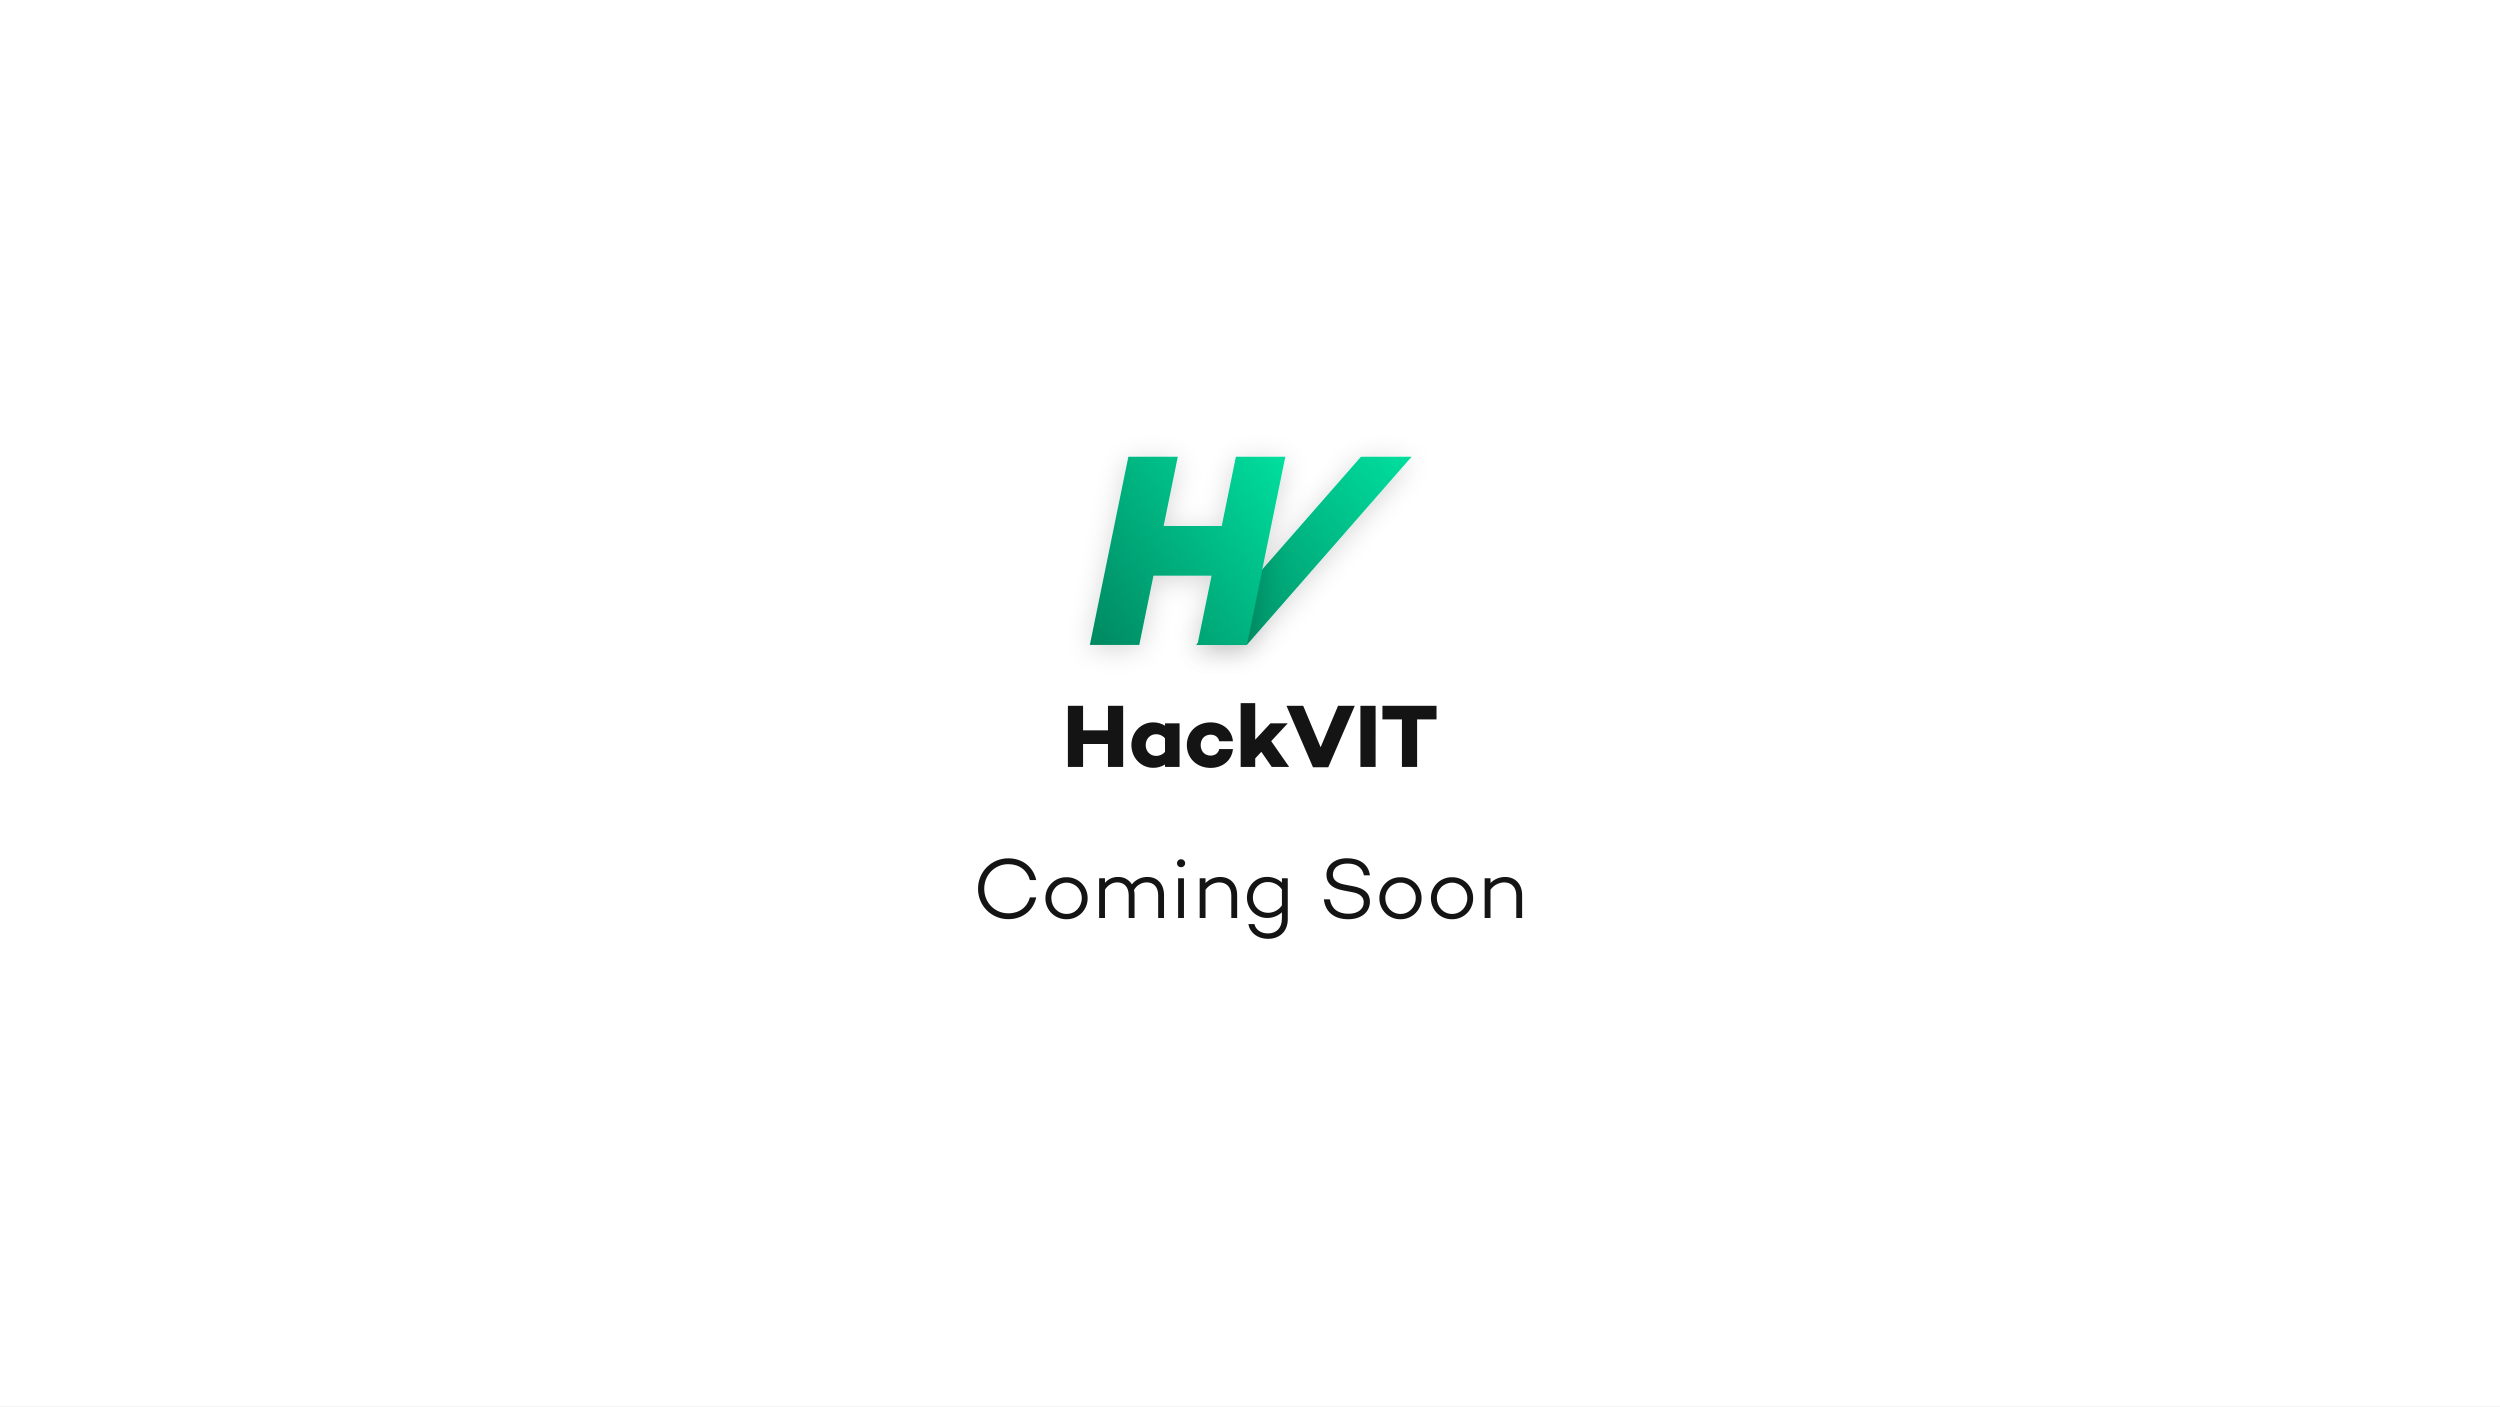
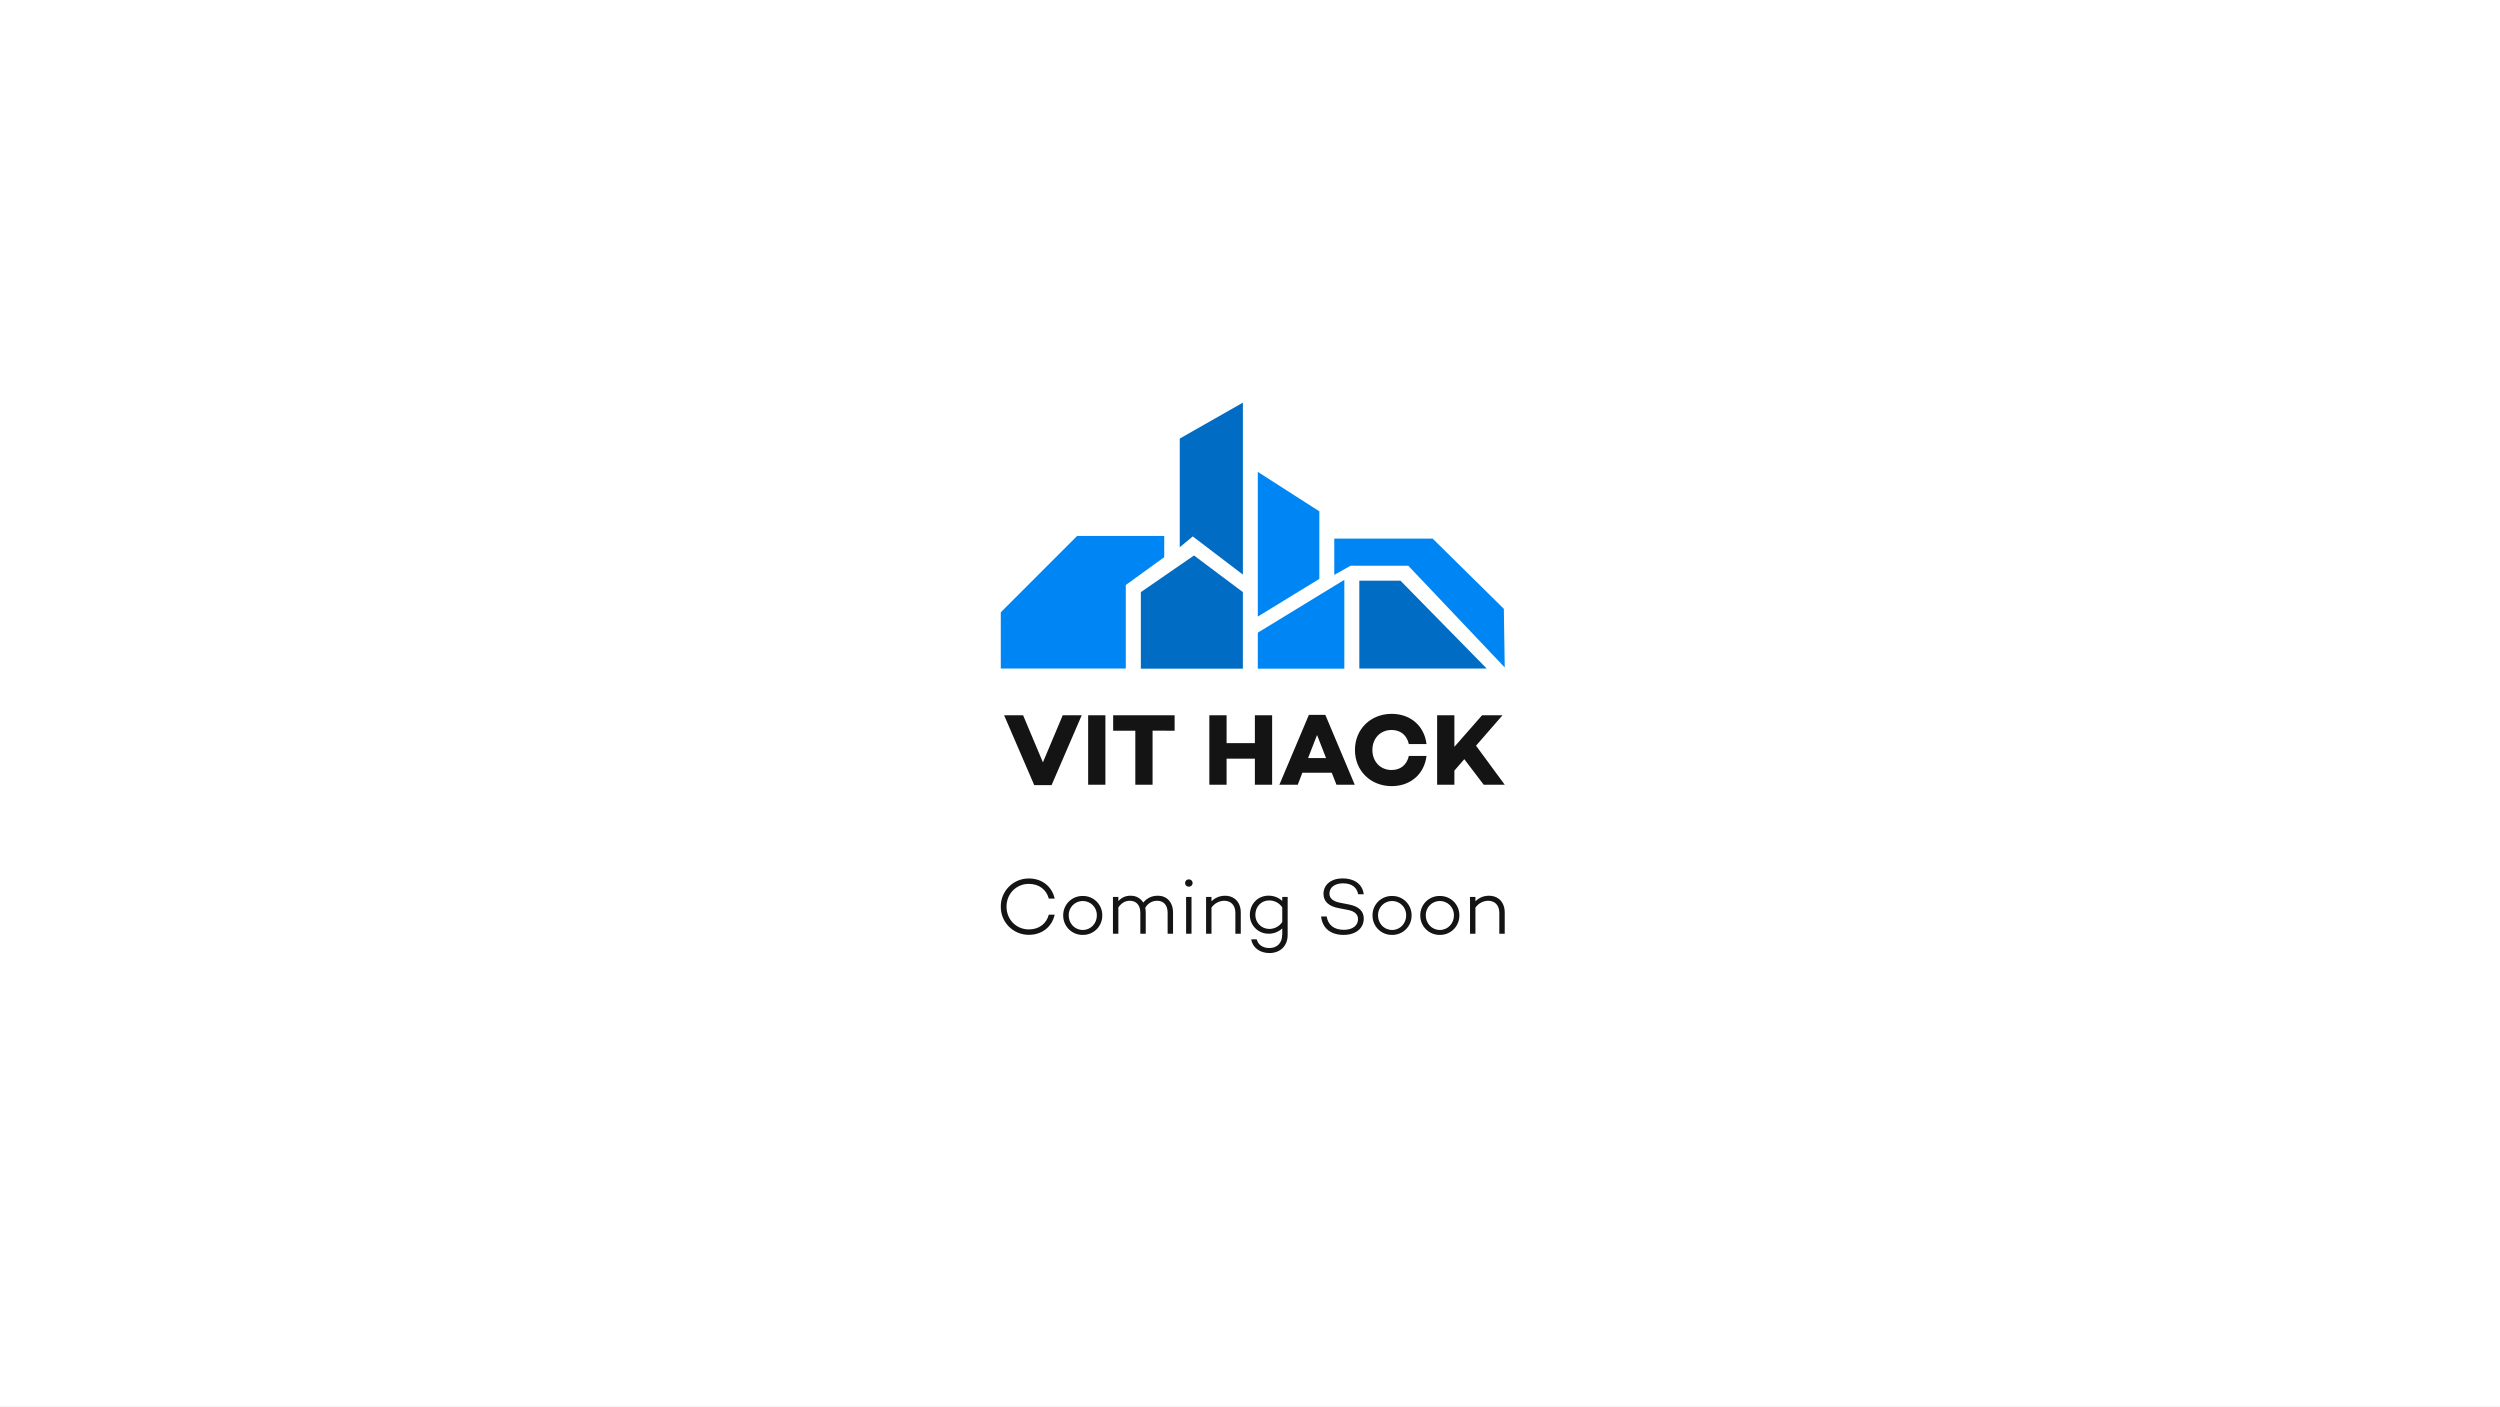
<svg xmlns="http://www.w3.org/2000/svg" viewBox="0 0 1920 1080">
  <defs>
-     <linearGradient id="linear-gradient" x1="0.934" y1="-0.034" x2="-0.494" y2="1" gradientUnits="objectBoundingBox">
-       <stop offset="0" stop-color="#00dd9d" />
-       <stop offset="1" stop-color="#006f4f" />
-     </linearGradient>
-     <filter id="Path_10" x="888.646" y="323.768" width="225.469" height="204.522" filterUnits="userSpaceOnUse">
-       <feOffset dy="3" input="SourceAlpha" />
-       <feGaussianBlur stdDeviation="10" result="blur" />
-       <feFlood flood-opacity="0.161" />
-       <feComposite operator="in" in2="blur" />
-       <feComposite in="SourceGraphic" />
-     </filter>
-     <filter id="Union_10" x="807" y="323.768" width="210.141" height="204.522" filterUnits="userSpaceOnUse">
-       <feOffset dy="3" input="SourceAlpha" />
-       <feGaussianBlur stdDeviation="10" result="blur-2" />
-       <feFlood flood-opacity="0.161" />
-       <feComposite operator="in" in2="blur-2" />
-       <feComposite in="SourceGraphic" />
-     </filter>
    <clipPath id="clip-Web_1920_1">
      <rect width="1920" height="1080" />
    </clipPath>
  </defs>
  <g id="Web_1920_1" data-name="Web 1920 – 1" clip-path="url(#clip-Web_1920_1)">
    <rect width="1920" height="1080" fill="#fff" />
-     <g id="Group_21" data-name="Group 21" transform="translate(554.981 -1123.228)">
-       <g transform="matrix(1, 0, 0, 1, -554.98, 1123.23)" filter="url(#Path_10)">
-         <path id="Path_10-2" data-name="Path 10" d="M-106.45,0h38.919l-126.55,144.522H-233Z" transform="translate(1151.65 350.77)" fill="url(#linear-gradient)" />
+     <g id="Group_34" data-name="Group 34" transform="translate(768.608 309.222)">
+       <g id="Group_33" data-name="Group 33" transform="translate(0 0)">
+         <path id="Path_78" data-name="Path 78" d="M-22190.266,16014.705v-58.769l40.809-28.14,37.543,28.14v58.769Z" transform="translate(22297.83 -15810.412)" fill="#006cc4" />
+         <path id="Path_79" data-name="Path 79" d="M-22166.75,16001.11h66.453v-68.219l-66.453,40.587Z" transform="translate(22364.137 -15796.815)" fill="#0086f4" />
+         <path id="Path_80" data-name="Path 80" d="M-22182.156,16006.175l9.984-8.285,38.5,29.308v-132.057l-48.48,27.6Z" transform="translate(22319.596 -15895.141)" fill="#006cc4" />
+         <path id="Path_81" data-name="Path 81" d="M-22166.75,15910.344v111.108l47.262-28.941v-51.864Z" transform="translate(22364.137 -15857.156)" fill="#0086f4" />
+         <path id="Path_82" data-name="Path 82" d="M-22151.877,15924.641v27.882l12.576-7.043h44.244l74.094,78.132-.674-45.017-54.707-53.954Z" transform="translate(22407.984 -15820.241)" fill="#0086f4" />
+         <path id="Path_83" data-name="Path 83" d="M-22146.812,15932.892h31.609l66.207,67.446h-97.816Z" transform="translate(22422.162 -15796.144)" fill="#006cc4" />
+         <path id="Path_84" data-name="Path 84" d="M-22096.459,15921.641v16.292l-29.531,21.38v64.177h-96v-43.212l58.633-58.637Z" transform="translate(22221.986 -15819.26)" fill="#0086f4" />
      </g>
-       <g transform="matrix(1, 0, 0, 1, -554.98, 1123.23)" filter="url(#Union_10)">
-         <path id="Union_10-2" data-name="Union 10" d="M82.584,144.522,93.467,91.343h-44.6L37.98,144.522H0L29.577,0h37.98L56.674,53.179h44.6L112.16,0h37.98L120.564,144.522Z" transform="translate(837 350.77)" fill="url(#linear-gradient)" />
-       </g>
+       <path id="Path_86" data-name="Path 86" d="M-143.714-56.5H-158.3l-15.212,36.149L-188.723-56.5h-14.585l23.132,53.635h13.33Zm18.192,0h-13.252V-3.182h13.252Zm53.165,11.841V-56.5h-47.205v11.841h17.016V-3.182h13.252V-44.664ZM2.529-56.5H-10.723V-35.1H-32.444V-56.5H-45.7V-3.182h13.252v-20h21.721v20H2.529ZM48.323-12.357,51.93-3.182H65.967L43.383-56.818H30.758L8.1-3.182H22.211l3.529-9.174ZM43.932-23.649h-13.8l6.9-17.722Zm50.342,9.174c-8.7,0-14.742-6.508-14.742-15.369S85.57-45.213,94.274-45.213c7.057,0,11.762,4.156,13.252,10.821h13.566C119.445-48.192,108.938-57.6,94.353-57.6c-16.075,0-28.229,11.684-28.229,27.759S78.278-2.085,94.353-2.085c14.585,0,25.093-9.41,26.739-23.211H107.526C106.036-18.63,101.331-14.474,94.274-14.474Zm55.831-8.312L165-3.182h16.153L159.123-33.137,179.432-56.5H163.749L142.5-32.274V-56.5H129.247V-3.182H142.5V-14Z" transform="translate(205.862 296.616)" fill="#141414" />
    </g>
-     <path id="Path_14" data-name="Path 14" d="M-185.559-3.564c-10.428,0-18.546-8.118-18.546-18.876s8.118-18.876,18.546-18.876c8.448,0,14.586,4.818,16.5,12.21h4.884c-2.178-9.9-10.362-16.7-21.384-16.7a23.1,23.1,0,0,0-23.3,23.364A23.1,23.1,0,0,0-185.559.924c11.022,0,19.206-6.8,21.384-16.7h-4.884C-170.973-8.382-177.111-3.564-185.559-3.564Zm44.682-27.72a15.894,15.894,0,0,0-16.236,16.038A15.978,15.978,0,0,0-140.877.99a15.963,15.963,0,0,0,16.17-16.236A15.878,15.878,0,0,0-140.877-31.284Zm0,28.182c-6.666,0-11.682-5.412-11.682-12.144a11.664,11.664,0,0,1,11.682-11.88,11.664,11.664,0,0,1,11.682,11.88C-129.195-8.514-134.211-3.1-140.877-3.1Zm62.37-28.38a14.778,14.778,0,0,0-12.21,5.676,11.747,11.747,0,0,0-10.428-5.676,12.682,12.682,0,0,0-10.23,4.488v-3.5h-4.488V0h4.488V-21.78c2.442-3.7,5.808-5.544,9.438-5.544,5.412,0,8.778,3.63,8.778,9.966V0h4.488V-17.556a18.1,18.1,0,0,0-.4-3.894A11.091,11.091,0,0,1-79.3-27.324c5.478,0,8.778,3.63,8.778,9.966V0h4.488V-17.556C-66.033-26.136-71.181-31.482-78.507-31.482Zm25.542-7.524A3.019,3.019,0,0,0-49.8-42.042a3.059,3.059,0,0,0-3.168-3.036,3.043,3.043,0,0,0-3.1,3.036A3,3,0,0,0-52.965-39.006Zm2.244,8.514h-4.488V0h4.488Zm27.852-.99a15.576,15.576,0,0,0-11.286,4.62v-3.63h-4.488V0h4.488V-21.648a13.214,13.214,0,0,1,10.494-5.676c5.544,0,9.306,3.63,9.306,9.966V0h4.488V-17.556C-9.867-26.136-15.213-31.482-22.869-31.482Zm51.876.99H24.519v3.3a16.587,16.587,0,0,0-11.484-4.356c-8.712,0-15.378,6.864-15.378,15.906A15.45,15.45,0,0,0,13.035,0,16.587,16.587,0,0,0,24.519-4.356V.99h-.066c0,6.732-4.29,10.89-10.626,10.89-5.544,0-9.5-2.9-10.428-7.194h-4.62c1.056,6.666,7.062,11.352,15.048,11.352,9.042,0,15.18-5.874,15.18-15.048ZM13.629-3.96A11.517,11.517,0,0,1,2.211-15.642c0-6.666,4.752-11.946,11.418-11.946a12.854,12.854,0,0,1,10.89,5.742V-9.7A12.854,12.854,0,0,1,13.629-3.96ZM74.613-45.87c-9.5,0-15.906,5.148-15.906,12.87,0,6.072,4.158,10.23,12.408,11.748L78.9-19.734c5.808,1.056,8.448,3.894,8.448,7.656,0,5.346-4.554,8.844-11.748,8.844-8.25,0-13.134-4.092-14.256-11.088h-4.62C57.783-4.62,64.647.99,75.4.99c10.032,0,16.7-5.412,16.7-13.6,0-6.4-4.488-10.164-12.474-11.682l-6.8-1.32c-5.94-1.056-9.174-3.564-9.174-7.656,0-5.214,4.488-8.514,11.286-8.514,7.524,0,11.484,3.564,12.54,9.042H92.1C90.981-41.58,83.721-45.87,74.613-45.87ZM115.6-31.284A15.894,15.894,0,0,0,99.363-15.246,15.978,15.978,0,0,0,115.6.99a15.963,15.963,0,0,0,16.17-16.236A15.878,15.878,0,0,0,115.6-31.284Zm0,28.182c-6.666,0-11.682-5.412-11.682-12.144A11.664,11.664,0,0,1,115.6-27.126a11.664,11.664,0,0,1,11.682,11.88C127.281-8.514,122.265-3.1,115.6-3.1Zm39.6-28.182a15.894,15.894,0,0,0-16.236,16.038A15.978,15.978,0,0,0,155.2.99a15.963,15.963,0,0,0,16.17-16.236A15.878,15.878,0,0,0,155.2-31.284Zm0,28.182c-6.666,0-11.682-5.412-11.682-12.144A11.664,11.664,0,0,1,155.2-27.126a11.664,11.664,0,0,1,11.682,11.88C166.881-8.514,161.865-3.1,155.2-3.1Zm40.788-28.38a15.576,15.576,0,0,0-11.286,4.62v-3.63h-4.488V0H184.7V-21.648a13.214,13.214,0,0,1,10.494-5.676c5.544,0,9.306,3.63,9.306,9.966V0h4.488V-17.556C208.989-26.136,203.643-31.482,195.987-31.482Z" transform="translate(960 705)" fill="#141414" />
-     <path id="Path_13" data-name="Path 13" d="M46.575-46.92H34.914v18.837H15.8V-46.92H4.14V0H15.8V-17.595H34.914V0H46.575ZM89.907-33.465H78.729v1.794a16.7,16.7,0,0,0-9.177-2.553c-9.039,0-16.629,7.452-16.629,17.457C52.923-6.831,60.513.69,69.552.69a16.7,16.7,0,0,0,9.177-2.553V0H89.907ZM71.76-8.487c-4.554,0-7.866-3.657-7.866-8.28s3.312-8.349,7.866-8.349a8.666,8.666,0,0,1,6.969,3.174v10.35A8.591,8.591,0,0,1,71.76-8.487Zm42.021-.207c-4.761,0-7.659-3.519-7.659-8.073s2.9-8,7.659-8c3.45,0,6,2,6.555,5.037h10.557c-.759-8.625-7.866-14.49-17.112-14.49-10.557,0-18.285,7.314-18.285,17.457C95.5-6.555,103.224.759,113.781.759c9.246,0,16.353-5.865,17.112-14.49H120.336C119.784-10.695,117.231-8.694,113.781-8.694Zm38.916-2.9L160.7,0h13.386l-13.8-19.8,12.7-13.662H159.666L148.005-20.907V-48.99H136.827V0h11.178V-6.555Zm71.76-35.328H211.623L198.237-15.111,184.851-46.92H172.017L192.372.276H204.1Zm16.008,0H228.8V0h11.661ZM287.247-36.5V-46.92H245.709V-36.5h14.973V0h11.661V-36.5Z" transform="translate(816 589)" fill="#141414" />
+     <path id="Path_87" data-name="Path 87" d="M-171.455-3.21c-9.659,0-17.178-7.519-17.178-17.484s7.519-17.484,17.178-17.484c7.825,0,13.51,4.463,15.283,11.309h4.524c-2.017-9.17-9.6-15.466-19.807-15.466a21.4,21.4,0,0,0-21.579,21.64A21.4,21.4,0,0,0-171.455.947c10.209,0,17.789-6.3,19.807-15.466h-4.524C-157.945-7.672-163.63-3.21-171.455-3.21Zm41.386-25.675A14.721,14.721,0,0,0-145.108-14.03,14.8,14.8,0,0,0-130.069,1.008,14.786,14.786,0,0,0-115.092-14.03,14.707,14.707,0,0,0-130.069-28.885Zm0,26.1c-6.174,0-10.82-5.013-10.82-11.248a10.8,10.8,0,0,1,10.82-11,10.8,10.8,0,0,1,10.82,11C-119.249-7.795-123.9-2.782-130.069-2.782ZM-72.3-29.068A13.688,13.688,0,0,0-83.61-23.811a10.881,10.881,0,0,0-9.659-5.257,11.747,11.747,0,0,0-9.475,4.157v-3.24H-106.9V.091h4.157V-20.082c2.262-3.423,5.38-5.135,8.742-5.135,5.013,0,8.13,3.362,8.13,9.231V.091h4.157V-16.17a16.764,16.764,0,0,0-.367-3.607,10.273,10.273,0,0,1,9.047-5.441c5.074,0,8.13,3.362,8.13,9.231V.091h4.157V-16.17C-60.747-24.117-65.515-29.068-72.3-29.068Zm23.658-6.969a2.8,2.8,0,0,0,2.934-2.812,2.834,2.834,0,0,0-2.934-2.812,2.818,2.818,0,0,0-2.873,2.812A2.781,2.781,0,0,0-48.643-36.037Zm2.078,7.886h-4.157V.091h4.157Zm25.8-.917A14.427,14.427,0,0,0-31.22-24.789v-3.362h-4.157V.091h4.157V-19.96a12.239,12.239,0,0,1,9.72-5.257c5.135,0,8.619,3.362,8.619,9.231V.091h4.157V-16.17C-8.724-24.117-13.676-29.068-20.767-29.068Zm48.049.917H23.125v3.057A15.363,15.363,0,0,0,12.488-29.13C4.419-29.13-1.755-22.772-1.755-14.4A14.311,14.311,0,0,0,12.488.091,15.363,15.363,0,0,0,23.125-3.943V1.008h-.061c0,6.235-3.974,10.087-9.842,10.087-5.135,0-8.8-2.69-9.659-6.663H-.716c.978,6.174,6.541,10.515,13.938,10.515,8.375,0,14.06-5.441,14.06-13.938ZM13.039-3.577A10.668,10.668,0,0,1,2.463-14.4c0-6.174,4.4-11.065,10.576-11.065a11.906,11.906,0,0,1,10.087,5.318V-8.9A11.906,11.906,0,0,1,13.039-3.577ZM69.524-42.4c-8.8,0-14.733,4.768-14.733,11.921,0,5.624,3.851,9.475,11.493,10.881L73.5-18.187c5.38.978,7.825,3.607,7.825,7.091C81.322-6.144,77.1-2.9,70.441-2.9c-7.641,0-12.165-3.79-13.2-10.27H52.957c.978,8.986,7.336,14.182,17.3,14.182,9.292,0,15.466-5.013,15.466-12.593,0-5.93-4.157-9.414-11.554-10.82l-6.3-1.223c-5.5-.978-8.5-3.3-8.5-7.091,0-4.829,4.157-7.886,10.453-7.886,6.969,0,10.637,3.3,11.615,8.375h4.279C84.684-38.421,77.96-42.4,69.524-42.4Zm37.962,13.51A14.721,14.721,0,0,0,92.448-14.03,14.8,14.8,0,0,0,107.486,1.008,14.786,14.786,0,0,0,122.463-14.03,14.707,14.707,0,0,0,107.486-28.885Zm0,26.1c-6.174,0-10.82-5.013-10.82-11.248a10.8,10.8,0,0,1,10.82-11,10.8,10.8,0,0,1,10.82,11C118.307-7.795,113.661-2.782,107.486-2.782Zm36.679-26.1A14.721,14.721,0,0,0,129.127-14.03,14.8,14.8,0,0,0,144.165,1.008,14.786,14.786,0,0,0,159.142-14.03,14.707,14.707,0,0,0,144.165-28.885Zm0,26.1c-6.174,0-10.82-5.013-10.82-11.248a10.8,10.8,0,0,1,10.82-11,10.8,10.8,0,0,1,10.82,11C154.985-7.795,150.339-2.782,144.165-2.782Zm37.779-26.286a14.427,14.427,0,0,0-10.453,4.279v-3.362h-4.157V.091h4.157V-19.96a12.239,12.239,0,0,1,9.72-5.257c5.135,0,8.62,3.362,8.62,9.231V.091h4.157V-16.17C193.987-24.117,189.035-29.068,181.944-29.068Z" transform="translate(961.642 717)" fill="#141414" />
  </g>
</svg>
